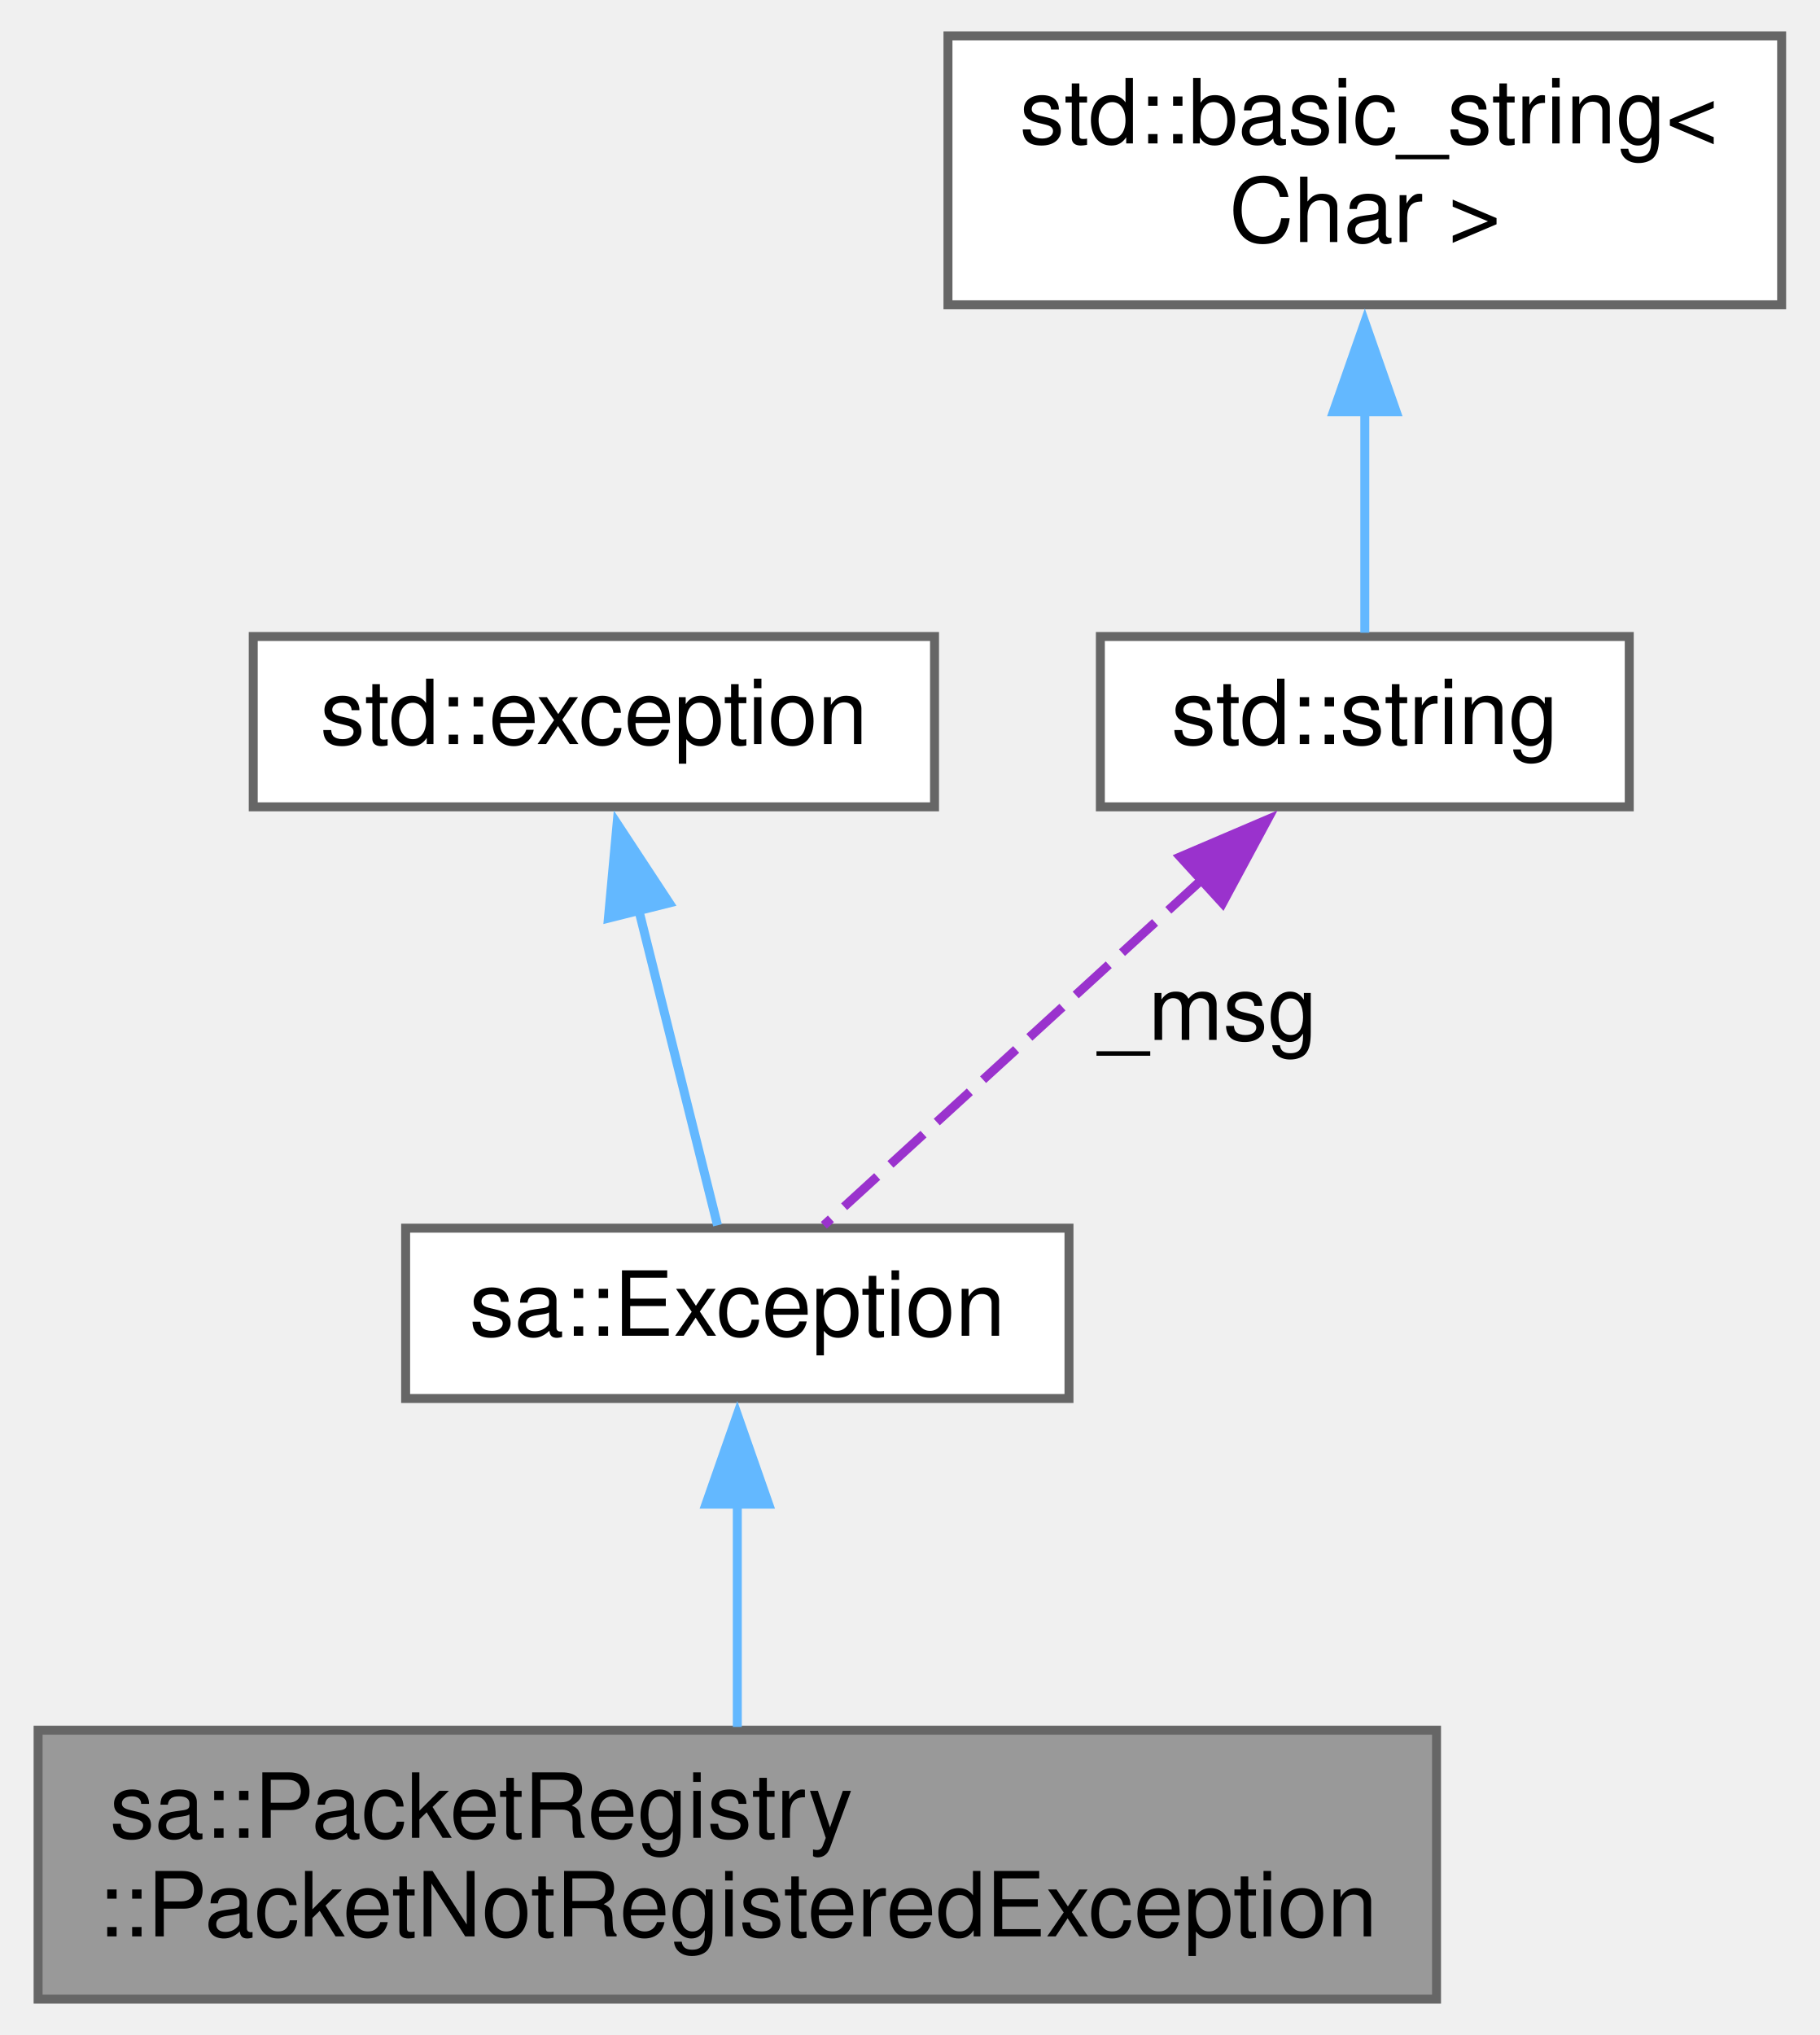
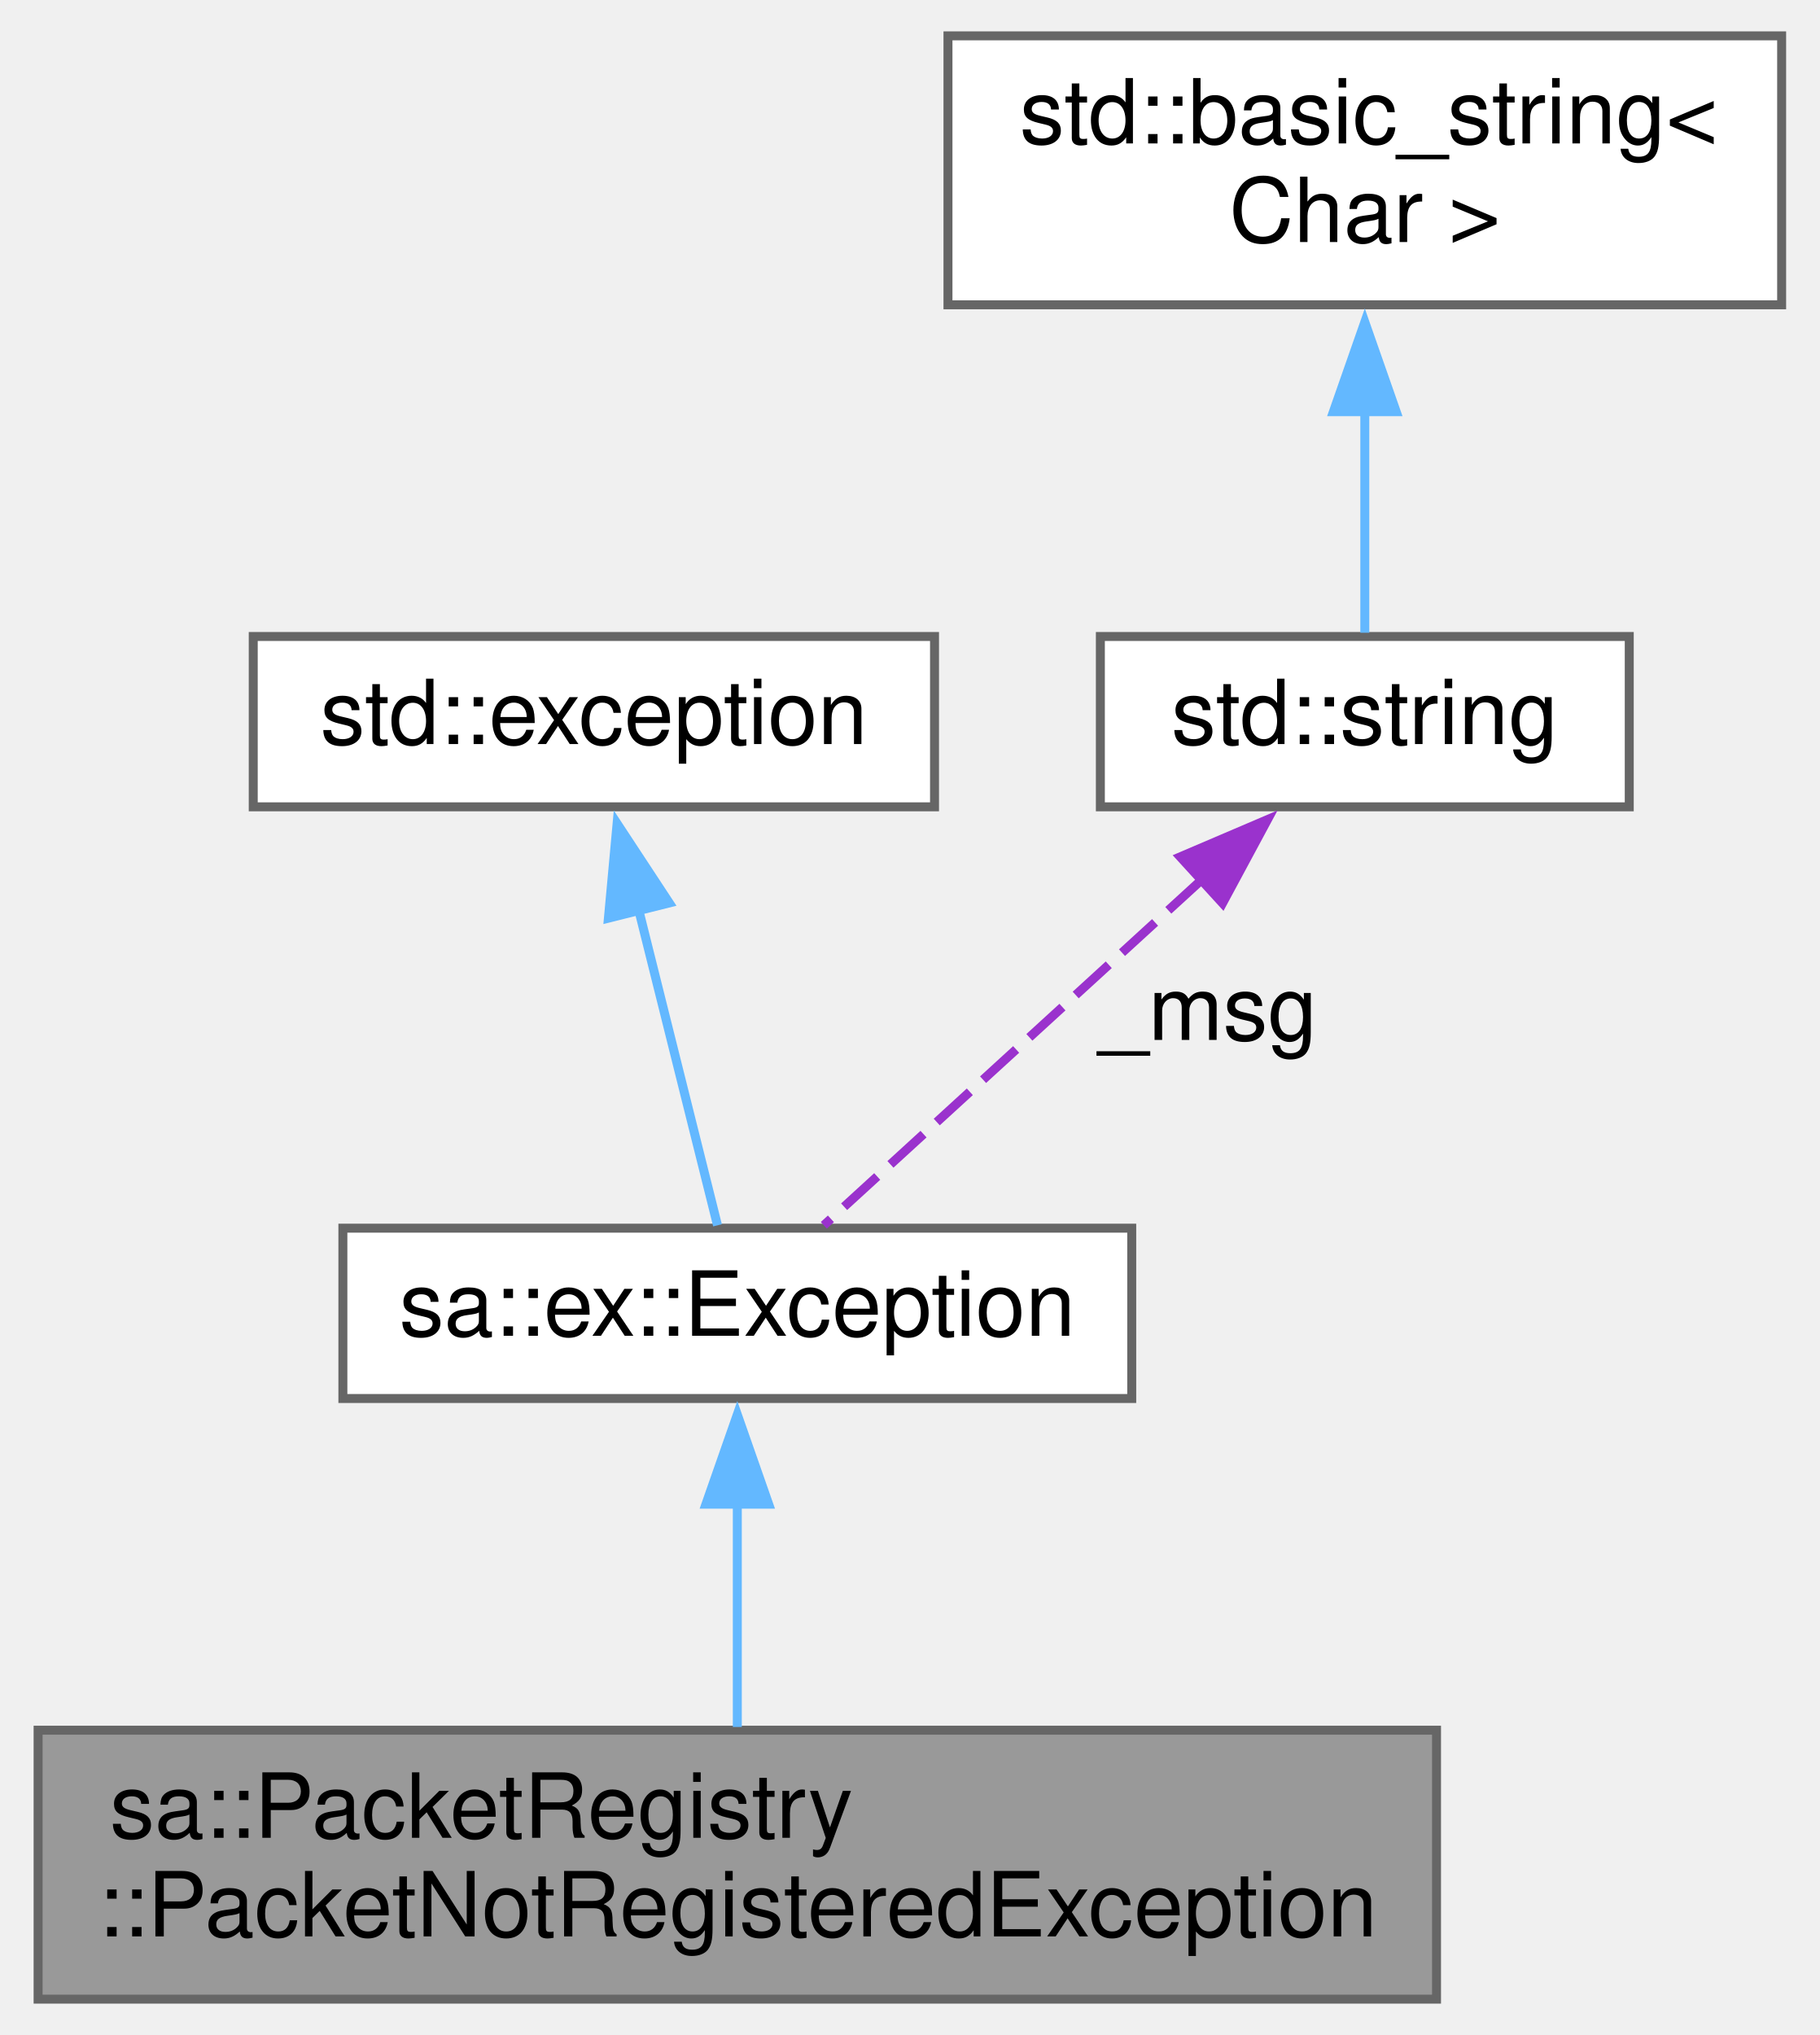
<svg xmlns="http://www.w3.org/2000/svg" xmlns:xlink="http://www.w3.org/1999/xlink" width="203pt" height="227pt" viewBox="0.00 0.00 202.50 227.00">
  <g id="graph0" class="graph" transform="scale(1 1) rotate(0) translate(4 223)">
    <g id="node1" class="node">
      <g id="a_node1">
        <a xlink:title="Thrown when a packet is not registered.">
          <polygon fill="#999999" stroke="#666666" points="156,-30 0,-30 0,0 156,0 156,-30" />
          <text text-anchor="start" x="8" y="-18" font-family="Helvetica,sans-Serif" font-size="10.00">sa::PacketRegistry</text>
          <text text-anchor="middle" x="78" y="-7" font-family="Helvetica,sans-Serif" font-size="10.00">::PacketNotRegisteredException</text>
        </a>
      </g>
    </g>
    <g id="node2" class="node">
      <g id="a_node2">
-         <a xlink:href="classsa_1_1_exception.html" target="_top" xlink:title="The base exception class for Saturnity.">
-           <polygon fill="white" stroke="#666666" points="115,-86 41,-86 41,-67 115,-67 115,-86" />
-           <text text-anchor="middle" x="78" y="-74" font-family="Helvetica,sans-Serif" font-size="10.00">sa::Exception</text>
+         <a xlink:href="classsa_1_1ex_1_1_exception.html" target="_top" xlink:title="The base exception class for Saturnity.">
+           <polygon fill="white" stroke="#666666" points="122,-86 34,-86 34,-67 122,-67 122,-86" />
+           <text text-anchor="middle" x="78" y="-74" font-family="Helvetica,sans-Serif" font-size="10.00">sa::ex::Exception</text>
        </a>
      </g>
    </g>
    <g id="edge1" class="edge">
      <path fill="none" stroke="#63b8ff" d="M78,-55.46C78,-47.23 78,-37.89 78,-30.36" />
      <polygon fill="#63b8ff" stroke="#63b8ff" points="74.5,-55.21 78,-65.21 81.5,-55.21 74.5,-55.21" />
    </g>
    <g id="node3" class="node">
      <g id="a_node3">
        <a xlink:title=" ">
          <polygon fill="white" stroke="#666666" points="100,-152 24,-152 24,-133 100,-133 100,-152" />
          <text text-anchor="middle" x="62" y="-140" font-family="Helvetica,sans-Serif" font-size="10.00">std::exception</text>
        </a>
      </g>
    </g>
    <g id="edge2" class="edge">
      <path fill="none" stroke="#63b8ff" d="M66.99,-121.55C69.94,-109.74 73.53,-95.37 75.79,-86.32" />
      <polygon fill="#63b8ff" stroke="#63b8ff" points="63.62,-120.58 64.59,-131.13 70.41,-122.28 63.62,-120.58" />
    </g>
    <g id="node4" class="node">
      <g id="a_node4">
        <a xlink:title=" ">
          <polygon fill="white" stroke="#666666" points="177.5,-152 118.5,-152 118.5,-133 177.5,-133 177.5,-152" />
          <text text-anchor="middle" x="148" y="-140" font-family="Helvetica,sans-Serif" font-size="10.00">std::string</text>
        </a>
      </g>
    </g>
    <g id="edge3" class="edge">
      <path fill="none" stroke="#9a32cd" stroke-dasharray="5,2" d="M129.77,-124.83C116.3,-112.52 98.48,-96.23 87.65,-86.32" />
      <polygon fill="#9a32cd" stroke="#9a32cd" points="127.41,-127.42 137.15,-131.58 132.13,-122.25 127.41,-127.42" />
      <text text-anchor="middle" x="130.5" y="-107" font-family="Helvetica,sans-Serif" font-size="10.00"> _msg</text>
    </g>
    <g id="node5" class="node">
      <g id="a_node5">
        <a xlink:title=" ">
          <polygon fill="white" stroke="#666666" points="194.5,-219 101.5,-219 101.5,-189 194.5,-189 194.5,-219" />
          <text text-anchor="start" x="109.5" y="-207" font-family="Helvetica,sans-Serif" font-size="10.00">std::basic_string&lt;</text>
          <text text-anchor="middle" x="148" y="-196" font-family="Helvetica,sans-Serif" font-size="10.00"> Char &gt;</text>
        </a>
      </g>
    </g>
    <g id="edge4" class="edge">
      <path fill="none" stroke="#63b8ff" d="M148,-177.13C148,-168.29 148,-158.99 148,-152.42" />
      <polygon fill="#63b8ff" stroke="#63b8ff" points="144.5,-177.08 148,-187.08 151.5,-177.08 144.5,-177.08" />
    </g>
  </g>
</svg>
